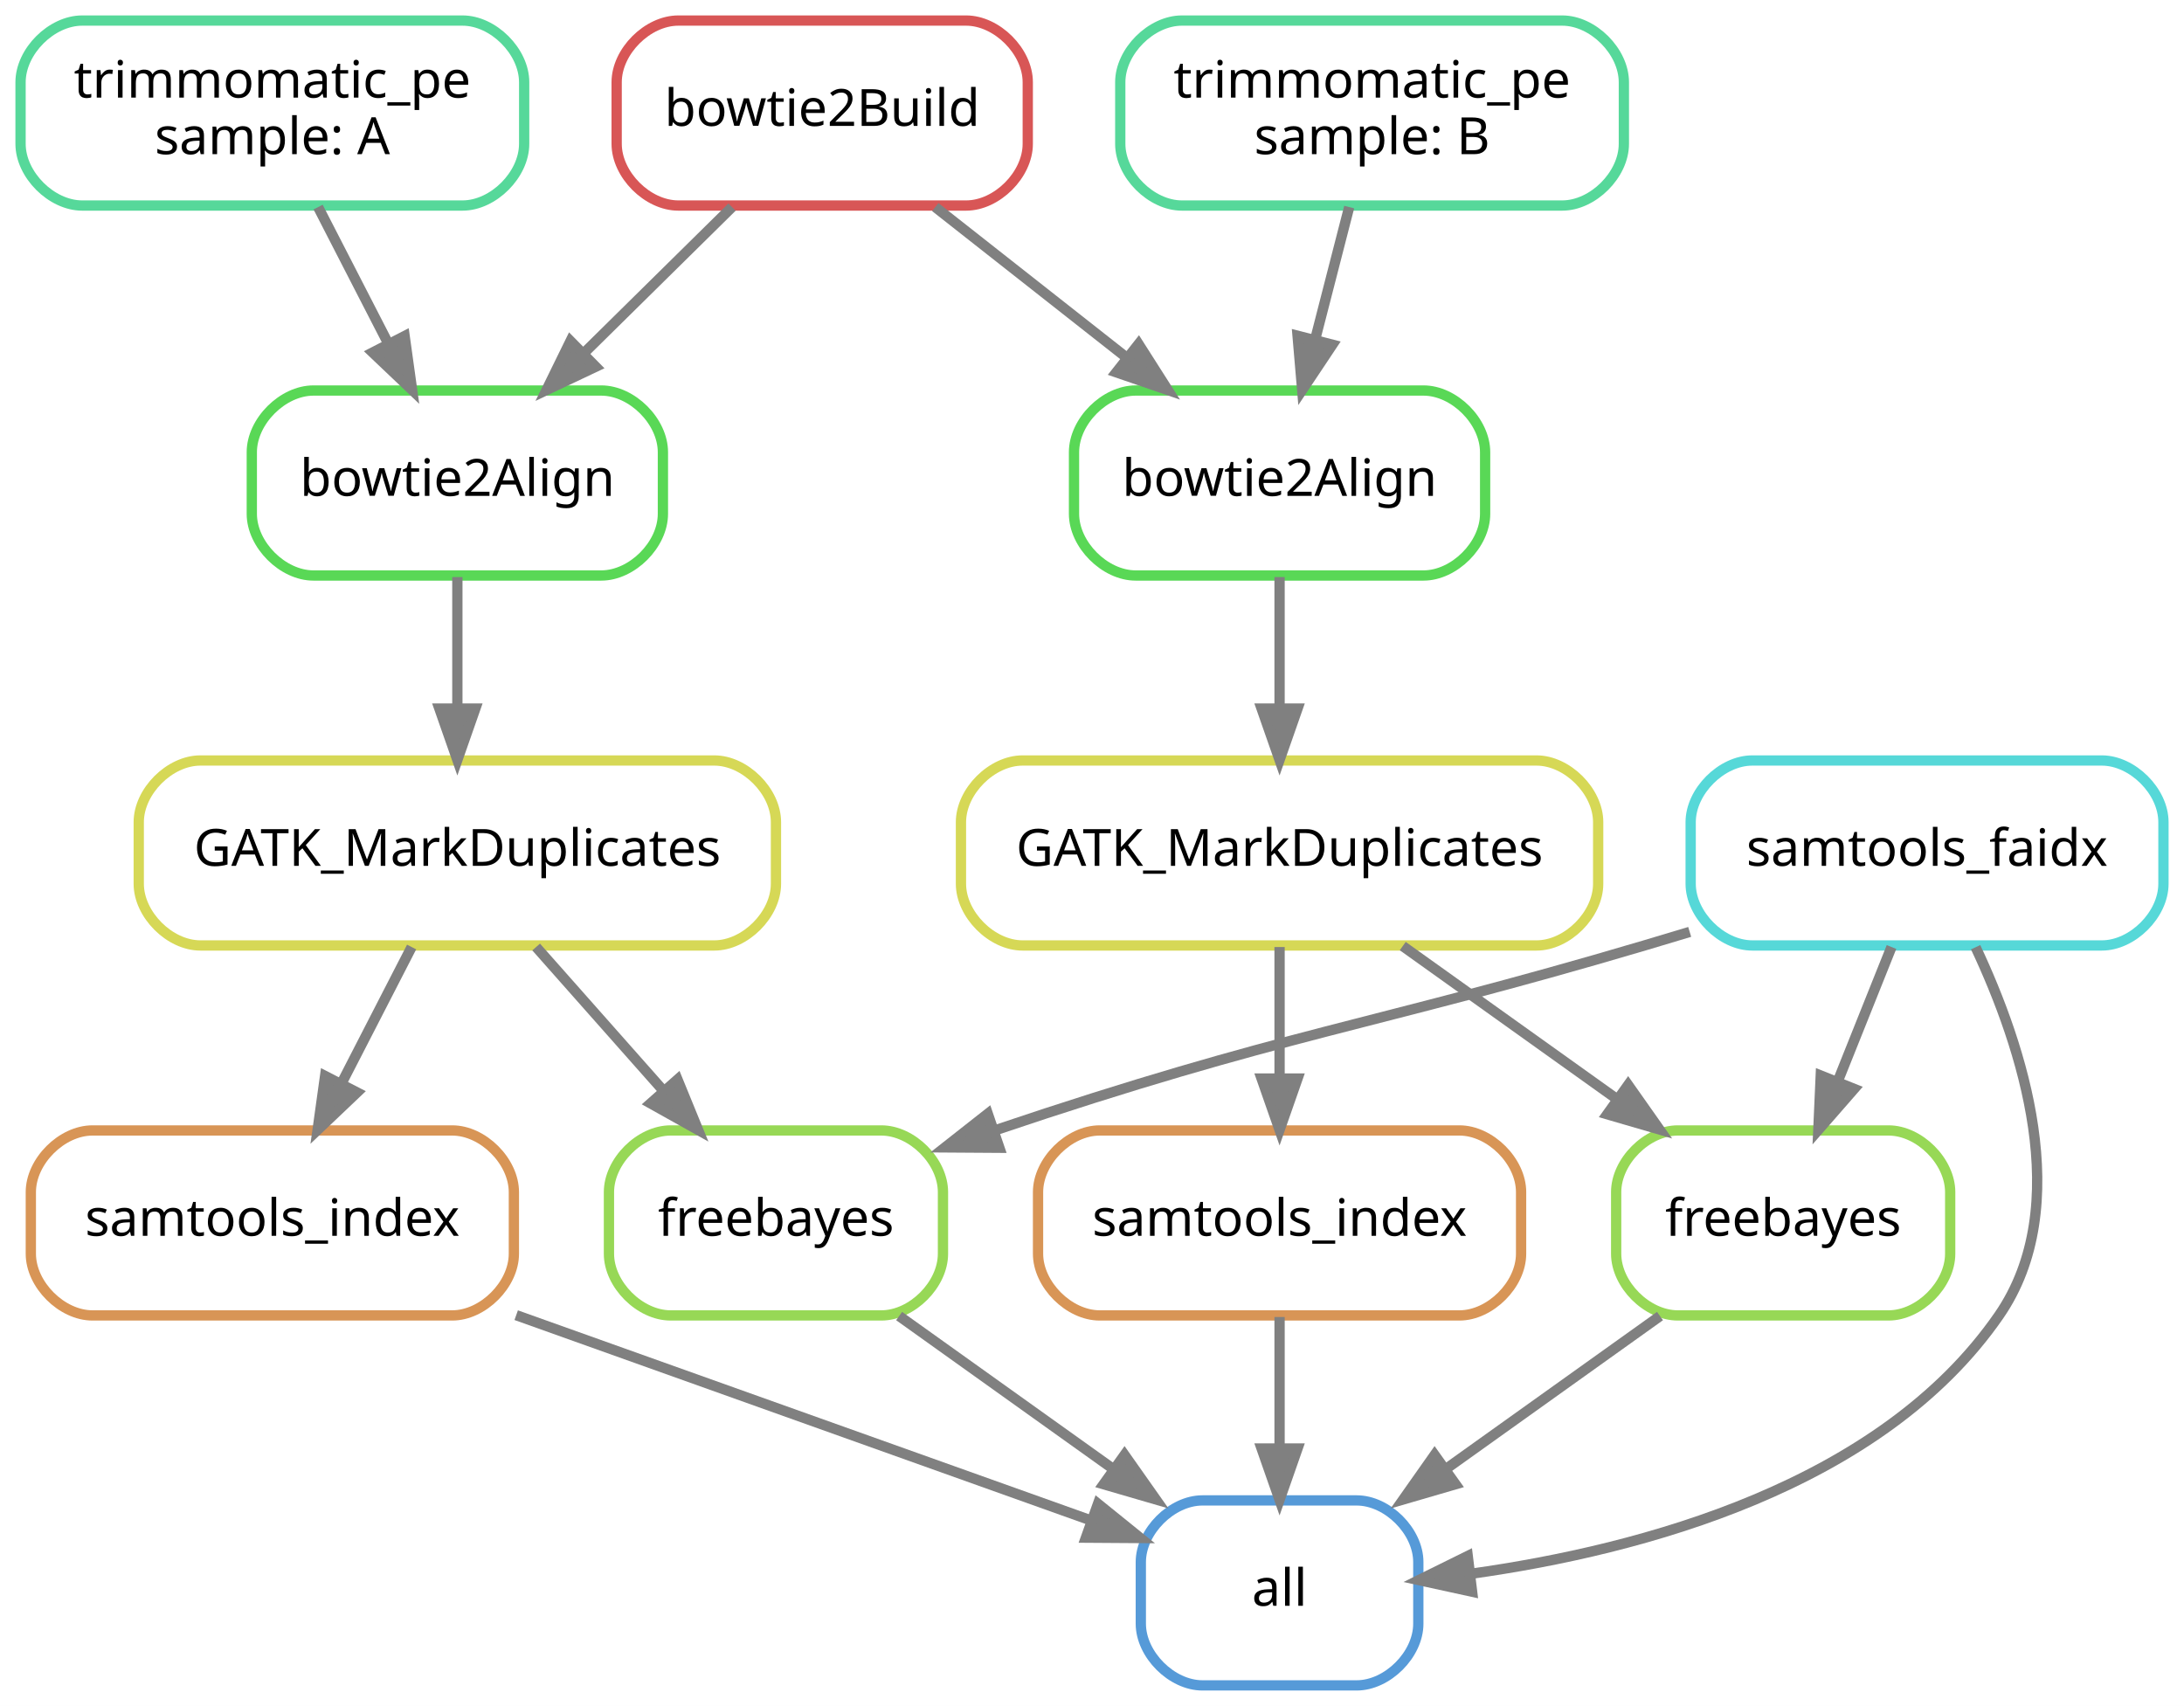
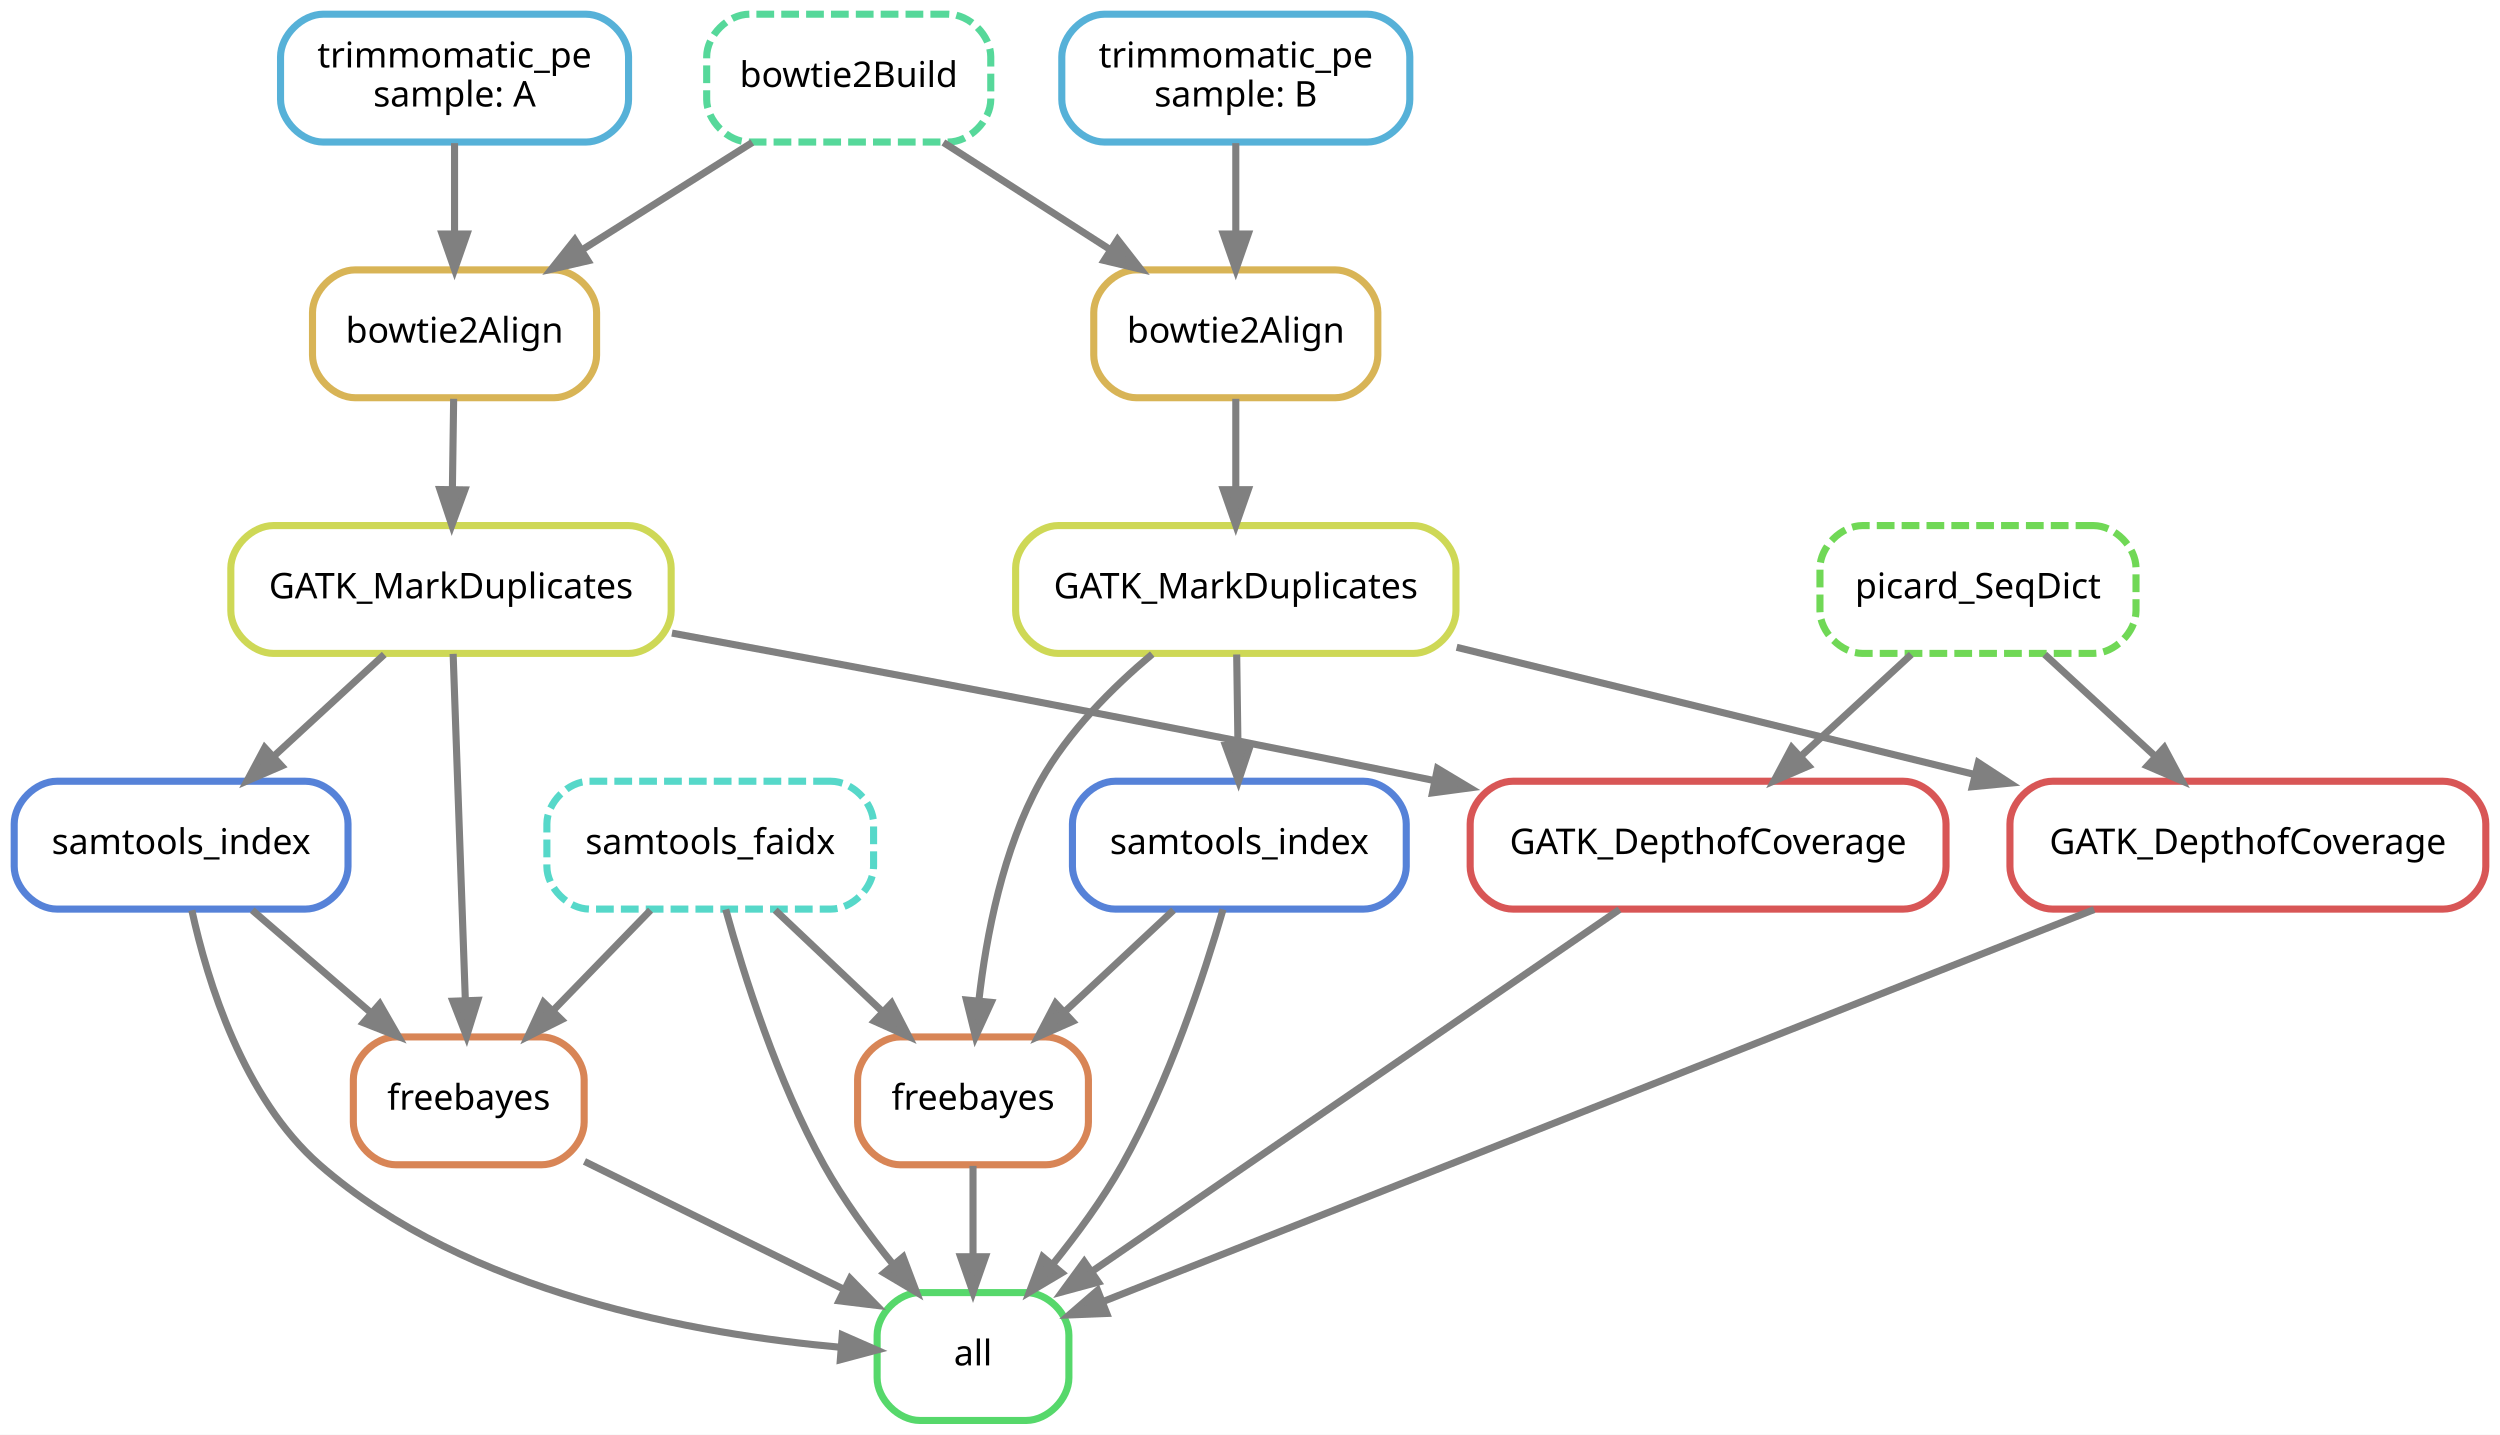
- <svg xmlns="http://www.w3.org/2000/svg" width="425pt" height="332pt" viewBox="0.00 0.00 425.00 332.00">
-   <g id="graph0" class="graph" transform="scale(1 1) rotate(0) translate(4 328)">
-     <polygon fill="white" stroke="transparent" points="-4,4 -4,-328 421,-328 421,4 -4,4" />
+ <svg xmlns="http://www.w3.org/2000/svg" width="704pt" height="404pt" viewBox="0.00 0.00 704.00 404.00">
+   <g id="graph0" class="graph" transform="scale(1 1) rotate(0) translate(4 400)">
+     <polygon fill="white" stroke="transparent" points="-4,4 -4,-400 700,-400 700,4 -4,4" />
    <g id="node1" class="node">
-       <path fill="none" stroke="#569ad8" stroke-width="2" d="M260,-36C260,-36 230,-36 230,-36 224,-36 218,-30 218,-24 218,-24 218,-12 218,-12 218,-6 224,0 230,0 230,0 260,0 260,0 266,0 272,-6 272,-12 272,-12 272,-24 272,-24 272,-30 266,-36 260,-36" />
-       <text text-anchor="middle" x="245" y="-15.5" font-family="sans" font-size="10.00">all</text>
+       <path fill="none" stroke="#56d86b" stroke-width="2" d="M285,-36C285,-36 255,-36 255,-36 249,-36 243,-30 243,-24 243,-24 243,-12 243,-12 243,-6 249,0 255,0 255,0 285,0 285,0 291,0 297,-6 297,-12 297,-12 297,-24 297,-24 297,-30 291,-36 285,-36" />
+       <text text-anchor="middle" x="270" y="-15.5" font-family="sans" font-size="10.00">all</text>
    </g>
    <g id="node2" class="node">
-       <path fill="none" stroke="#d89556" stroke-width="2" d="M84,-108C84,-108 14,-108 14,-108 8,-108 2,-102 2,-96 2,-96 2,-84 2,-84 2,-78 8,-72 14,-72 14,-72 84,-72 84,-72 90,-72 96,-78 96,-84 96,-84 96,-96 96,-96 96,-102 90,-108 84,-108" />
-       <text text-anchor="middle" x="49" y="-87.5" font-family="sans" font-size="10.00">samtools_index</text>
+       <path fill="none" stroke="#5682d8" stroke-width="2" d="M82,-180C82,-180 12,-180 12,-180 6,-180 0,-174 0,-168 0,-168 0,-156 0,-156 0,-150 6,-144 12,-144 12,-144 82,-144 82,-144 88,-144 94,-150 94,-156 94,-156 94,-168 94,-168 94,-174 88,-180 82,-180" />
+       <text text-anchor="middle" x="47" y="-159.5" font-family="sans" font-size="10.00">samtools_index</text>
    </g>
    <g id="edge1" class="edge">
-       <path fill="none" stroke="grey" stroke-width="2" d="M96.45,-72.05C130.8,-59.79 176.56,-43.44 208.17,-32.15" />
-       <polygon fill="grey" stroke="grey" stroke-width="2" points="209.66,-35.34 217.9,-28.68 207.31,-28.75 209.66,-35.34" />
+       <path fill="none" stroke="grey" stroke-width="2" d="M50.02,-143.66C54.42,-123.55 64.55,-90.78 86,-72 127.42,-35.74 192.24,-24.21 232.86,-20.59" />
+       <polygon fill="grey" stroke="grey" stroke-width="2" points="233.18,-24.08 242.88,-19.82 232.64,-17.1 233.18,-24.08" />
+     </g>
+     <g id="node12" class="node">
+       <path fill="none" stroke="#d88556" stroke-width="2" d="M148.5,-108C148.5,-108 107.5,-108 107.5,-108 101.5,-108 95.5,-102 95.5,-96 95.5,-96 95.5,-84 95.5,-84 95.5,-78 101.5,-72 107.5,-72 107.5,-72 148.5,-72 148.5,-72 154.5,-72 160.5,-78 160.5,-84 160.5,-84 160.5,-96 160.5,-96 160.5,-102 154.5,-108 148.5,-108" />
+       <text text-anchor="middle" x="128" y="-87.5" font-family="sans" font-size="10.00">freebayes</text>
+     </g>
+     <g id="edge17" class="edge">
+       <path fill="none" stroke="grey" stroke-width="2" d="M67.02,-143.7C77.13,-134.97 89.54,-124.24 100.52,-114.75" />
+       <polygon fill="grey" stroke="grey" stroke-width="2" points="102.93,-117.29 108.21,-108.1 98.35,-111.99 102.93,-117.29" />
    </g>
    <g id="node3" class="node">
-       <path fill="none" stroke="#d6d856" stroke-width="2" d="M135,-180C135,-180 35,-180 35,-180 29,-180 23,-174 23,-168 23,-168 23,-156 23,-156 23,-150 29,-144 35,-144 35,-144 135,-144 135,-144 141,-144 147,-150 147,-156 147,-156 147,-168 147,-168 147,-174 141,-180 135,-180" />
-       <text text-anchor="middle" x="85" y="-159.5" font-family="sans" font-size="10.00">GATK_MarkDuplicates</text>
+       <path fill="none" stroke="#ced856" stroke-width="2" d="M173,-252C173,-252 73,-252 73,-252 67,-252 61,-246 61,-240 61,-240 61,-228 61,-228 61,-222 67,-216 73,-216 73,-216 173,-216 173,-216 179,-216 185,-222 185,-228 185,-228 185,-240 185,-240 185,-246 179,-252 173,-252" />
+       <text text-anchor="middle" x="123" y="-231.5" font-family="sans" font-size="10.00">GATK_MarkDuplicates</text>
+     </g>
+     <g id="edge8" class="edge">
+       <path fill="none" stroke="grey" stroke-width="2" d="M104.21,-215.7C94.83,-207.05 83.32,-196.45 73.09,-187.03" />
+       <polygon fill="grey" stroke="grey" stroke-width="2" points="75.3,-184.3 65.57,-180.1 70.55,-189.45 75.3,-184.3" />
+     </g>
+     <g id="edge16" class="edge">
+       <path fill="none" stroke="grey" stroke-width="2" d="M123.6,-215.87C124.46,-191.67 126.02,-147.21 127.04,-118.39" />
+       <polygon fill="grey" stroke="grey" stroke-width="2" points="130.54,-118.31 127.39,-108.19 123.54,-118.06 130.54,-118.31" />
+     </g>
+     <g id="node14" class="node">
+       <path fill="none" stroke="#d85656" stroke-width="2" d="M532,-180C532,-180 422,-180 422,-180 416,-180 410,-174 410,-168 410,-168 410,-156 410,-156 410,-150 416,-144 422,-144 422,-144 532,-144 532,-144 538,-144 544,-150 544,-156 544,-156 544,-168 544,-168 544,-174 538,-180 532,-180" />
+       <text text-anchor="middle" x="477" y="-159.5" font-family="sans" font-size="10.00">GATK_DepthofCoverage</text>
+     </g>
+     <g id="edge22" class="edge">
+       <path fill="none" stroke="grey" stroke-width="2" d="M185.22,-221.72C239.32,-211.78 320.07,-196.63 399.68,-180.24" />
+       <polygon fill="grey" stroke="grey" stroke-width="2" points="400.8,-183.58 409.89,-178.13 399.39,-176.73 400.8,-183.58" />
+     </g>
+     <g id="node4" class="node">
+       <path fill="none" stroke="#d8b456" stroke-width="2" d="M152,-324C152,-324 96,-324 96,-324 90,-324 84,-318 84,-312 84,-312 84,-300 84,-300 84,-294 90,-288 96,-288 96,-288 152,-288 152,-288 158,-288 164,-294 164,-300 164,-300 164,-312 164,-312 164,-318 158,-324 152,-324" />
+       <text text-anchor="middle" x="124" y="-303.5" font-family="sans" font-size="10.00">bowtie2Align</text>
+     </g>
+     <g id="edge9" class="edge">
+       <path fill="none" stroke="grey" stroke-width="2" d="M123.75,-287.7C123.64,-279.98 123.51,-270.71 123.39,-262.11" />
+       <polygon fill="grey" stroke="grey" stroke-width="2" points="126.89,-262.05 123.24,-252.1 119.89,-262.15 126.89,-262.05" />
+     </g>
+     <g id="node5" class="node">
+       <path fill="none" stroke="#56b1d8" stroke-width="2" d="M161,-396C161,-396 87,-396 87,-396 81,-396 75,-390 75,-384 75,-384 75,-372 75,-372 75,-366 81,-360 87,-360 87,-360 161,-360 161,-360 167,-360 173,-366 173,-372 173,-372 173,-384 173,-384 173,-390 167,-396 161,-396" />
+       <text text-anchor="middle" x="124" y="-381" font-family="sans" font-size="10.00">trimmomatic_pe</text>
+       <text text-anchor="middle" x="124" y="-370" font-family="sans" font-size="10.00">sample: A</text>
+     </g>
+     <g id="edge10" class="edge">
+       <path fill="none" stroke="grey" stroke-width="2" d="M124,-359.7C124,-351.98 124,-342.71 124,-334.11" />
+       <polygon fill="grey" stroke="grey" stroke-width="2" points="127.5,-334.1 124,-324.1 120.5,-334.1 127.5,-334.1" />
+     </g>
+     <g id="node6" class="node">
+       <path fill="none" stroke="#56d89a" stroke-width="2" stroke-dasharray="5,2" d="M263,-396C263,-396 207,-396 207,-396 201,-396 195,-390 195,-384 195,-384 195,-372 195,-372 195,-366 201,-360 207,-360 207,-360 263,-360 263,-360 269,-360 275,-366 275,-372 275,-372 275,-384 275,-384 275,-390 269,-396 263,-396" />
+       <text text-anchor="middle" x="235" y="-375.5" font-family="sans" font-size="10.00">bowtie2Build</text>
+     </g>
+     <g id="edge11" class="edge">
+       <path fill="none" stroke="grey" stroke-width="2" d="M207.85,-359.88C193.47,-350.81 175.62,-339.55 160.09,-329.76" />
+       <polygon fill="grey" stroke="grey" stroke-width="2" points="161.58,-326.56 151.26,-324.19 157.85,-332.48 161.58,-326.56" />
+     </g>
+     <g id="node9" class="node">
+       <path fill="none" stroke="#d8b456" stroke-width="2" d="M372,-324C372,-324 316,-324 316,-324 310,-324 304,-318 304,-312 304,-312 304,-300 304,-300 304,-294 310,-288 316,-288 316,-288 372,-288 372,-288 378,-288 384,-294 384,-300 384,-300 384,-312 384,-312 384,-318 378,-324 372,-324" />
+       <text text-anchor="middle" x="344" y="-303.5" font-family="sans" font-size="10.00">bowtie2Align</text>
+     </g>
+     <g id="edge15" class="edge">
+       <path fill="none" stroke="grey" stroke-width="2" d="M261.66,-359.88C275.78,-350.81 293.31,-339.55 308.56,-329.76" />
+       <polygon fill="grey" stroke="grey" stroke-width="2" points="310.71,-332.54 317.23,-324.19 306.93,-326.65 310.71,-332.54" />
+     </g>
+     <g id="node7" class="node">
+       <path fill="none" stroke="#5682d8" stroke-width="2" d="M380,-180C380,-180 310,-180 310,-180 304,-180 298,-174 298,-168 298,-168 298,-156 298,-156 298,-150 304,-144 310,-144 310,-144 380,-144 380,-144 386,-144 392,-150 392,-156 392,-156 392,-168 392,-168 392,-174 386,-180 380,-180" />
+       <text text-anchor="middle" x="345" y="-159.5" font-family="sans" font-size="10.00">samtools_index</text>
+     </g>
+     <g id="edge2" class="edge">
+       <path fill="none" stroke="grey" stroke-width="2" d="M340.41,-143.9C335.07,-125.45 325.25,-95.55 312,-72 306.5,-62.23 299.26,-52.38 292.35,-43.86" />
+       <polygon fill="grey" stroke="grey" stroke-width="2" points="294.99,-41.56 285.88,-36.15 289.62,-46.06 294.99,-41.56" />
+     </g>
+     <g id="node13" class="node">
+       <path fill="none" stroke="#d88556" stroke-width="2" d="M290.5,-108C290.5,-108 249.5,-108 249.5,-108 243.5,-108 237.5,-102 237.5,-96 237.5,-96 237.5,-84 237.5,-84 237.5,-78 243.5,-72 249.5,-72 249.5,-72 290.5,-72 290.5,-72 296.5,-72 302.5,-78 302.5,-84 302.5,-84 302.5,-96 302.5,-96 302.5,-102 296.5,-108 290.5,-108" />
+       <text text-anchor="middle" x="270" y="-87.5" font-family="sans" font-size="10.00">freebayes</text>
+     </g>
+     <g id="edge20" class="edge">
+       <path fill="none" stroke="grey" stroke-width="2" d="M326.46,-143.7C317.2,-135.05 305.84,-124.45 295.74,-115.03" />
+       <polygon fill="grey" stroke="grey" stroke-width="2" points="298.02,-112.37 288.33,-108.1 293.25,-117.49 298.02,-112.37" />
+     </g>
+     <g id="node8" class="node">
+       <path fill="none" stroke="#ced856" stroke-width="2" d="M394,-252C394,-252 294,-252 294,-252 288,-252 282,-246 282,-240 282,-240 282,-228 282,-228 282,-222 288,-216 294,-216 294,-216 394,-216 394,-216 400,-216 406,-222 406,-228 406,-228 406,-240 406,-240 406,-246 400,-252 394,-252" />
+       <text text-anchor="middle" x="344" y="-231.5" font-family="sans" font-size="10.00">GATK_MarkDuplicates</text>
+     </g>
+     <g id="edge12" class="edge">
+       <path fill="none" stroke="grey" stroke-width="2" d="M344.25,-215.7C344.36,-207.98 344.49,-198.71 344.61,-190.11" />
+       <polygon fill="grey" stroke="grey" stroke-width="2" points="348.11,-190.15 344.76,-180.1 341.11,-190.05 348.11,-190.15" />
+     </g>
+     <g id="edge19" class="edge">
+       <path fill="none" stroke="grey" stroke-width="2" d="M320.47,-215.8C309.3,-206.42 296.73,-193.91 289,-180 278.42,-160.95 273.72,-136.59 271.64,-118.18" />
+       <polygon fill="grey" stroke="grey" stroke-width="2" points="275.12,-117.73 270.7,-108.1 268.15,-118.39 275.12,-117.73" />
+     </g>
+     <g id="node16" class="node">
+       <path fill="none" stroke="#d85656" stroke-width="2" d="M684,-180C684,-180 574,-180 574,-180 568,-180 562,-174 562,-168 562,-168 562,-156 562,-156 562,-150 568,-144 574,-144 574,-144 684,-144 684,-144 690,-144 696,-150 696,-156 696,-156 696,-168 696,-168 696,-174 690,-180 684,-180" />
+       <text text-anchor="middle" x="629" y="-159.5" font-family="sans" font-size="10.00">GATK_DepthofCoverage</text>
+     </g>
+     <g id="edge24" class="edge">
+       <path fill="none" stroke="grey" stroke-width="2" d="M406.19,-217.72C449.07,-207.19 506.35,-193.12 552.1,-181.89" />
+       <polygon fill="grey" stroke="grey" stroke-width="2" points="553.09,-185.25 561.97,-179.46 551.42,-178.45 553.09,-185.25" />
+     </g>
+     <g id="edge13" class="edge">
+       <path fill="none" stroke="grey" stroke-width="2" d="M344,-287.7C344,-279.98 344,-270.71 344,-262.11" />
+       <polygon fill="grey" stroke="grey" stroke-width="2" points="347.5,-262.1 344,-252.1 340.5,-262.1 347.5,-262.1" />
+     </g>
+     <g id="node10" class="node">
+       <path fill="none" stroke="#56b1d8" stroke-width="2" d="M381,-396C381,-396 307,-396 307,-396 301,-396 295,-390 295,-384 295,-384 295,-372 295,-372 295,-366 301,-360 307,-360 307,-360 381,-360 381,-360 387,-360 393,-366 393,-372 393,-372 393,-384 393,-384 393,-390 387,-396 381,-396" />
+       <text text-anchor="middle" x="344" y="-381" font-family="sans" font-size="10.00">trimmomatic_pe</text>
+       <text text-anchor="middle" x="344" y="-370" font-family="sans" font-size="10.00">sample: B</text>
+     </g>
+     <g id="edge14" class="edge">
+       <path fill="none" stroke="grey" stroke-width="2" d="M344,-359.7C344,-351.98 344,-342.71 344,-334.11" />
+       <polygon fill="grey" stroke="grey" stroke-width="2" points="347.5,-334.1 344,-324.1 340.5,-334.1 347.5,-334.1" />
+     </g>
+     <g id="node11" class="node">
+       <path fill="none" stroke="#56d8c9" stroke-width="2" stroke-dasharray="5,2" d="M230,-180C230,-180 162,-180 162,-180 156,-180 150,-174 150,-168 150,-168 150,-156 150,-156 150,-150 156,-144 162,-144 162,-144 230,-144 230,-144 236,-144 242,-150 242,-156 242,-156 242,-168 242,-168 242,-174 236,-180 230,-180" />
+       <text text-anchor="middle" x="196" y="-159.5" font-family="sans" font-size="10.00">samtools_faidx</text>
+     </g>
+     <g id="edge3" class="edge">
+       <path fill="none" stroke="grey" stroke-width="2" d="M200.36,-143.9C205.46,-125.44 214.91,-95.53 228,-72 233.45,-62.2 240.68,-52.34 247.6,-43.83" />
+       <polygon fill="grey" stroke="grey" stroke-width="2" points="250.32,-46.03 254.07,-36.12 244.96,-41.53 250.32,-46.03" />
+     </g>
+     <g id="edge18" class="edge">
+       <path fill="none" stroke="grey" stroke-width="2" d="M179.19,-143.7C170.87,-135.14 160.69,-124.66 151.61,-115.3" />
+       <polygon fill="grey" stroke="grey" stroke-width="2" points="154.09,-112.84 144.62,-108.1 149.07,-117.72 154.09,-112.84" />
+     </g>
+     <g id="edge21" class="edge">
+       <path fill="none" stroke="grey" stroke-width="2" d="M214.29,-143.7C223.43,-135.05 234.64,-124.45 244.6,-115.03" />
+       <polygon fill="grey" stroke="grey" stroke-width="2" points="247.06,-117.52 251.92,-108.1 242.25,-112.43 247.06,-117.52" />
+     </g>
+     <g id="edge4" class="edge">
+       <path fill="none" stroke="grey" stroke-width="2" d="M160.58,-72.94C182.36,-62.2 211.04,-48.06 233.58,-36.96" />
+       <polygon fill="grey" stroke="grey" stroke-width="2" points="235.4,-39.96 242.82,-32.4 232.3,-33.68 235.4,-39.96" />
+     </g>
+     <g id="edge5" class="edge">
+       <path fill="none" stroke="grey" stroke-width="2" d="M270,-71.7C270,-63.98 270,-54.71 270,-46.11" />
+       <polygon fill="grey" stroke="grey" stroke-width="2" points="273.5,-46.1 270,-36.1 266.5,-46.1 273.5,-46.1" />
    </g>
    <g id="edge6" class="edge">
-       <path fill="none" stroke="grey" stroke-width="2" d="M76.1,-143.7C72,-135.73 67.05,-126.1 62.51,-117.26" />
-       <polygon fill="grey" stroke="grey" stroke-width="2" points="65.48,-115.4 57.8,-108.1 59.26,-118.6 65.48,-115.4" />
+       <path fill="none" stroke="grey" stroke-width="2" d="M452.03,-143.87C414.89,-118.39 345.01,-70.45 303.47,-41.96" />
+       <polygon fill="grey" stroke="grey" stroke-width="2" points="305.28,-38.96 295.06,-36.19 301.32,-44.73 305.28,-38.96" />
    </g>
-     <g id="node12" class="node">
-       <path fill="none" stroke="#97d856" stroke-width="2" d="M167.5,-108C167.5,-108 126.5,-108 126.5,-108 120.5,-108 114.5,-102 114.5,-96 114.5,-96 114.5,-84 114.5,-84 114.5,-78 120.5,-72 126.5,-72 126.5,-72 167.5,-72 167.5,-72 173.5,-72 179.5,-78 179.5,-84 179.5,-84 179.5,-96 179.5,-96 179.5,-102 173.5,-108 167.5,-108" />
-       <text text-anchor="middle" x="147" y="-87.5" font-family="sans" font-size="10.00">freebayes</text>
+     <g id="node15" class="node">
+       <path fill="none" stroke="#70d856" stroke-width="2" stroke-dasharray="5,2" d="M585.5,-252C585.5,-252 520.5,-252 520.5,-252 514.5,-252 508.5,-246 508.5,-240 508.5,-240 508.5,-228 508.5,-228 508.5,-222 514.5,-216 520.5,-216 520.5,-216 585.5,-216 585.5,-216 591.5,-216 597.5,-222 597.5,-228 597.5,-228 597.5,-240 597.5,-240 597.5,-246 591.5,-252 585.5,-252" />
+       <text text-anchor="middle" x="553" y="-231.5" font-family="sans" font-size="10.00">picard_SeqDict</text>
    </g>
-     <g id="edge14" class="edge">
-       <path fill="none" stroke="grey" stroke-width="2" d="M100.33,-143.7C107.76,-135.3 116.82,-125.07 124.98,-115.86" />
-       <polygon fill="grey" stroke="grey" stroke-width="2" points="127.84,-117.91 131.85,-108.1 122.6,-113.27 127.84,-117.91" />
+     <g id="edge23" class="edge">
+       <path fill="none" stroke="grey" stroke-width="2" d="M534.21,-215.7C524.83,-207.05 513.32,-196.45 503.09,-187.03" />
+       <polygon fill="grey" stroke="grey" stroke-width="2" points="505.3,-184.3 495.57,-180.1 500.55,-189.45 505.3,-184.3" />
    </g>
-     <g id="node4" class="node">
-       <path fill="none" stroke="#59d856" stroke-width="2" d="M113,-252C113,-252 57,-252 57,-252 51,-252 45,-246 45,-240 45,-240 45,-228 45,-228 45,-222 51,-216 57,-216 57,-216 113,-216 113,-216 119,-216 125,-222 125,-228 125,-228 125,-240 125,-240 125,-246 119,-252 113,-252" />
-       <text text-anchor="middle" x="85" y="-231.5" font-family="sans" font-size="10.00">bowtie2Align</text>
+     <g id="edge25" class="edge">
+       <path fill="none" stroke="grey" stroke-width="2" d="M571.79,-215.7C581.17,-207.05 592.68,-196.45 602.91,-187.03" />
+       <polygon fill="grey" stroke="grey" stroke-width="2" points="605.45,-189.45 610.43,-180.1 600.7,-184.3 605.45,-189.45" />
    </g>
    <g id="edge7" class="edge">
-       <path fill="none" stroke="grey" stroke-width="2" d="M85,-215.7C85,-207.98 85,-198.71 85,-190.11" />
-       <polygon fill="grey" stroke="grey" stroke-width="2" points="88.5,-190.1 85,-180.1 81.5,-190.1 88.5,-190.1" />
-     </g>
-     <g id="node5" class="node">
-       <path fill="none" stroke="#56d89a" stroke-width="2" d="M86,-324C86,-324 12,-324 12,-324 6,-324 0,-318 0,-312 0,-312 0,-300 0,-300 0,-294 6,-288 12,-288 12,-288 86,-288 86,-288 92,-288 98,-294 98,-300 98,-300 98,-312 98,-312 98,-318 92,-324 86,-324" />
-       <text text-anchor="middle" x="49" y="-309" font-family="sans" font-size="10.00">trimmomatic_pe</text>
-       <text text-anchor="middle" x="49" y="-298" font-family="sans" font-size="10.00">sample: A</text>
-     </g>
-     <g id="edge8" class="edge">
-       <path fill="none" stroke="grey" stroke-width="2" d="M57.9,-287.7C62,-279.73 66.95,-270.1 71.49,-261.26" />
-       <polygon fill="grey" stroke="grey" stroke-width="2" points="74.74,-262.6 76.2,-252.1 68.52,-259.4 74.74,-262.6" />
-     </g>
-     <g id="node6" class="node">
-       <path fill="none" stroke="#d85656" stroke-width="2" d="M184,-324C184,-324 128,-324 128,-324 122,-324 116,-318 116,-312 116,-312 116,-300 116,-300 116,-294 122,-288 128,-288 128,-288 184,-288 184,-288 190,-288 196,-294 196,-300 196,-300 196,-312 196,-312 196,-318 190,-324 184,-324" />
-       <text text-anchor="middle" x="156" y="-303.5" font-family="sans" font-size="10.00">bowtie2Build</text>
-     </g>
-     <g id="edge9" class="edge">
-       <path fill="none" stroke="grey" stroke-width="2" d="M138.45,-287.7C129.77,-279.14 119.14,-268.66 109.65,-259.3" />
-       <polygon fill="grey" stroke="grey" stroke-width="2" points="111.93,-256.63 102.35,-252.1 107.01,-261.62 111.93,-256.63" />
-     </g>
-     <g id="node9" class="node">
-       <path fill="none" stroke="#59d856" stroke-width="2" d="M273,-252C273,-252 217,-252 217,-252 211,-252 205,-246 205,-240 205,-240 205,-228 205,-228 205,-222 211,-216 217,-216 217,-216 273,-216 273,-216 279,-216 285,-222 285,-228 285,-228 285,-240 285,-240 285,-246 279,-252 273,-252" />
-       <text text-anchor="middle" x="245" y="-231.5" font-family="sans" font-size="10.00">bowtie2Align</text>
-     </g>
-     <g id="edge13" class="edge">
-       <path fill="none" stroke="grey" stroke-width="2" d="M178,-287.7C189.21,-278.88 203,-268.03 215.15,-258.47" />
-       <polygon fill="grey" stroke="grey" stroke-width="2" points="217.56,-261.04 223.25,-252.1 213.23,-255.54 217.56,-261.04" />
-     </g>
-     <g id="node7" class="node">
-       <path fill="none" stroke="#d89556" stroke-width="2" d="M280,-108C280,-108 210,-108 210,-108 204,-108 198,-102 198,-96 198,-96 198,-84 198,-84 198,-78 204,-72 210,-72 210,-72 280,-72 280,-72 286,-72 292,-78 292,-84 292,-84 292,-96 292,-96 292,-102 286,-108 280,-108" />
-       <text text-anchor="middle" x="245" y="-87.5" font-family="sans" font-size="10.00">samtools_index</text>
-     </g>
-     <g id="edge2" class="edge">
-       <path fill="none" stroke="grey" stroke-width="2" d="M245,-71.7C245,-63.98 245,-54.71 245,-46.11" />
-       <polygon fill="grey" stroke="grey" stroke-width="2" points="248.5,-46.1 245,-36.1 241.5,-46.1 248.5,-46.1" />
-     </g>
-     <g id="node8" class="node">
-       <path fill="none" stroke="#d6d856" stroke-width="2" d="M295,-180C295,-180 195,-180 195,-180 189,-180 183,-174 183,-168 183,-168 183,-156 183,-156 183,-150 189,-144 195,-144 195,-144 295,-144 295,-144 301,-144 307,-150 307,-156 307,-156 307,-168 307,-168 307,-174 301,-180 295,-180" />
-       <text text-anchor="middle" x="245" y="-159.5" font-family="sans" font-size="10.00">GATK_MarkDuplicates</text>
-     </g>
-     <g id="edge10" class="edge">
-       <path fill="none" stroke="grey" stroke-width="2" d="M245,-143.7C245,-135.98 245,-126.71 245,-118.11" />
-       <polygon fill="grey" stroke="grey" stroke-width="2" points="248.5,-118.1 245,-108.1 241.5,-118.1 248.5,-118.1" />
-     </g>
-     <g id="node13" class="node">
-       <path fill="none" stroke="#97d856" stroke-width="2" d="M363.5,-108C363.5,-108 322.5,-108 322.5,-108 316.5,-108 310.5,-102 310.5,-96 310.5,-96 310.5,-84 310.5,-84 310.5,-78 316.5,-72 322.5,-72 322.5,-72 363.5,-72 363.5,-72 369.5,-72 375.5,-78 375.5,-84 375.5,-84 375.5,-96 375.5,-96 375.5,-102 369.5,-108 363.5,-108" />
-       <text text-anchor="middle" x="343" y="-87.5" font-family="sans" font-size="10.00">freebayes</text>
-     </g>
-     <g id="edge16" class="edge">
-       <path fill="none" stroke="grey" stroke-width="2" d="M268.97,-143.88C281.55,-134.89 297.13,-123.76 310.75,-114.03" />
-       <polygon fill="grey" stroke="grey" stroke-width="2" points="312.83,-116.85 318.93,-108.19 308.76,-111.15 312.83,-116.85" />
-     </g>
-     <g id="edge11" class="edge">
-       <path fill="none" stroke="grey" stroke-width="2" d="M245,-215.7C245,-207.98 245,-198.71 245,-190.11" />
-       <polygon fill="grey" stroke="grey" stroke-width="2" points="248.5,-190.1 245,-180.1 241.5,-190.1 248.5,-190.1" />
-     </g>
-     <g id="node10" class="node">
-       <path fill="none" stroke="#56d89a" stroke-width="2" d="M300,-324C300,-324 226,-324 226,-324 220,-324 214,-318 214,-312 214,-312 214,-300 214,-300 214,-294 220,-288 226,-288 226,-288 300,-288 300,-288 306,-288 312,-294 312,-300 312,-300 312,-312 312,-312 312,-318 306,-324 300,-324" />
-       <text text-anchor="middle" x="263" y="-309" font-family="sans" font-size="10.00">trimmomatic_pe</text>
-       <text text-anchor="middle" x="263" y="-298" font-family="sans" font-size="10.00">sample: B</text>
-     </g>
-     <g id="edge12" class="edge">
-       <path fill="none" stroke="grey" stroke-width="2" d="M258.55,-287.7C256.55,-279.9 254.13,-270.51 251.9,-261.83" />
-       <polygon fill="grey" stroke="grey" stroke-width="2" points="255.28,-260.92 249.4,-252.1 248.5,-262.66 255.28,-260.92" />
-     </g>
-     <g id="node11" class="node">
-       <path fill="none" stroke="#56d8d8" stroke-width="2" d="M405,-180C405,-180 337,-180 337,-180 331,-180 325,-174 325,-168 325,-168 325,-156 325,-156 325,-150 331,-144 337,-144 337,-144 405,-144 405,-144 411,-144 417,-150 417,-156 417,-156 417,-168 417,-168 417,-174 411,-180 405,-180" />
-       <text text-anchor="middle" x="371" y="-159.5" font-family="sans" font-size="10.00">samtools_faidx</text>
-     </g>
-     <g id="edge3" class="edge">
-       <path fill="none" stroke="grey" stroke-width="2" d="M380.45,-143.66C389.49,-124.44 399.76,-93.36 385,-72 362.08,-38.81 315.49,-26.38 282.36,-21.74" />
-       <polygon fill="grey" stroke="grey" stroke-width="2" points="282.47,-18.23 272.12,-20.49 281.62,-25.18 282.47,-18.23" />
-     </g>
-     <g id="edge15" class="edge">
-       <path fill="none" stroke="grey" stroke-width="2" d="M324.81,-146.64C321.83,-145.74 318.87,-144.85 316,-144 262.6,-128.18 246.15,-127.11 189.36,-107.94" />
-       <polygon fill="grey" stroke="grey" stroke-width="2" points="190.48,-104.63 179.89,-104.7 188.22,-111.25 190.48,-104.63" />
-     </g>
-     <g id="edge17" class="edge">
-       <path fill="none" stroke="grey" stroke-width="2" d="M364.08,-143.7C360.93,-135.81 357.12,-126.3 353.62,-117.55" />
-       <polygon fill="grey" stroke="grey" stroke-width="2" points="356.81,-116.09 349.84,-108.1 350.31,-118.69 356.81,-116.09" />
-     </g>
-     <g id="edge4" class="edge">
-       <path fill="none" stroke="grey" stroke-width="2" d="M170.97,-71.88C183.55,-62.89 199.13,-51.76 212.75,-42.03" />
-       <polygon fill="grey" stroke="grey" stroke-width="2" points="214.83,-44.85 220.93,-36.19 210.76,-39.15 214.83,-44.85" />
-     </g>
-     <g id="edge5" class="edge">
-       <path fill="none" stroke="grey" stroke-width="2" d="M319.03,-71.88C306.45,-62.89 290.87,-51.76 277.25,-42.03" />
-       <polygon fill="grey" stroke="grey" stroke-width="2" points="279.24,-39.15 269.07,-36.19 275.17,-44.85 279.24,-39.15" />
+       <path fill="none" stroke="grey" stroke-width="2" d="M585.7,-143.87C514.39,-115.67 373.51,-59.94 306.75,-33.54" />
+       <polygon fill="grey" stroke="grey" stroke-width="2" points="307.66,-30.13 297.07,-29.71 305.08,-36.64 307.66,-30.13" />
    </g>
  </g>
</svg>
